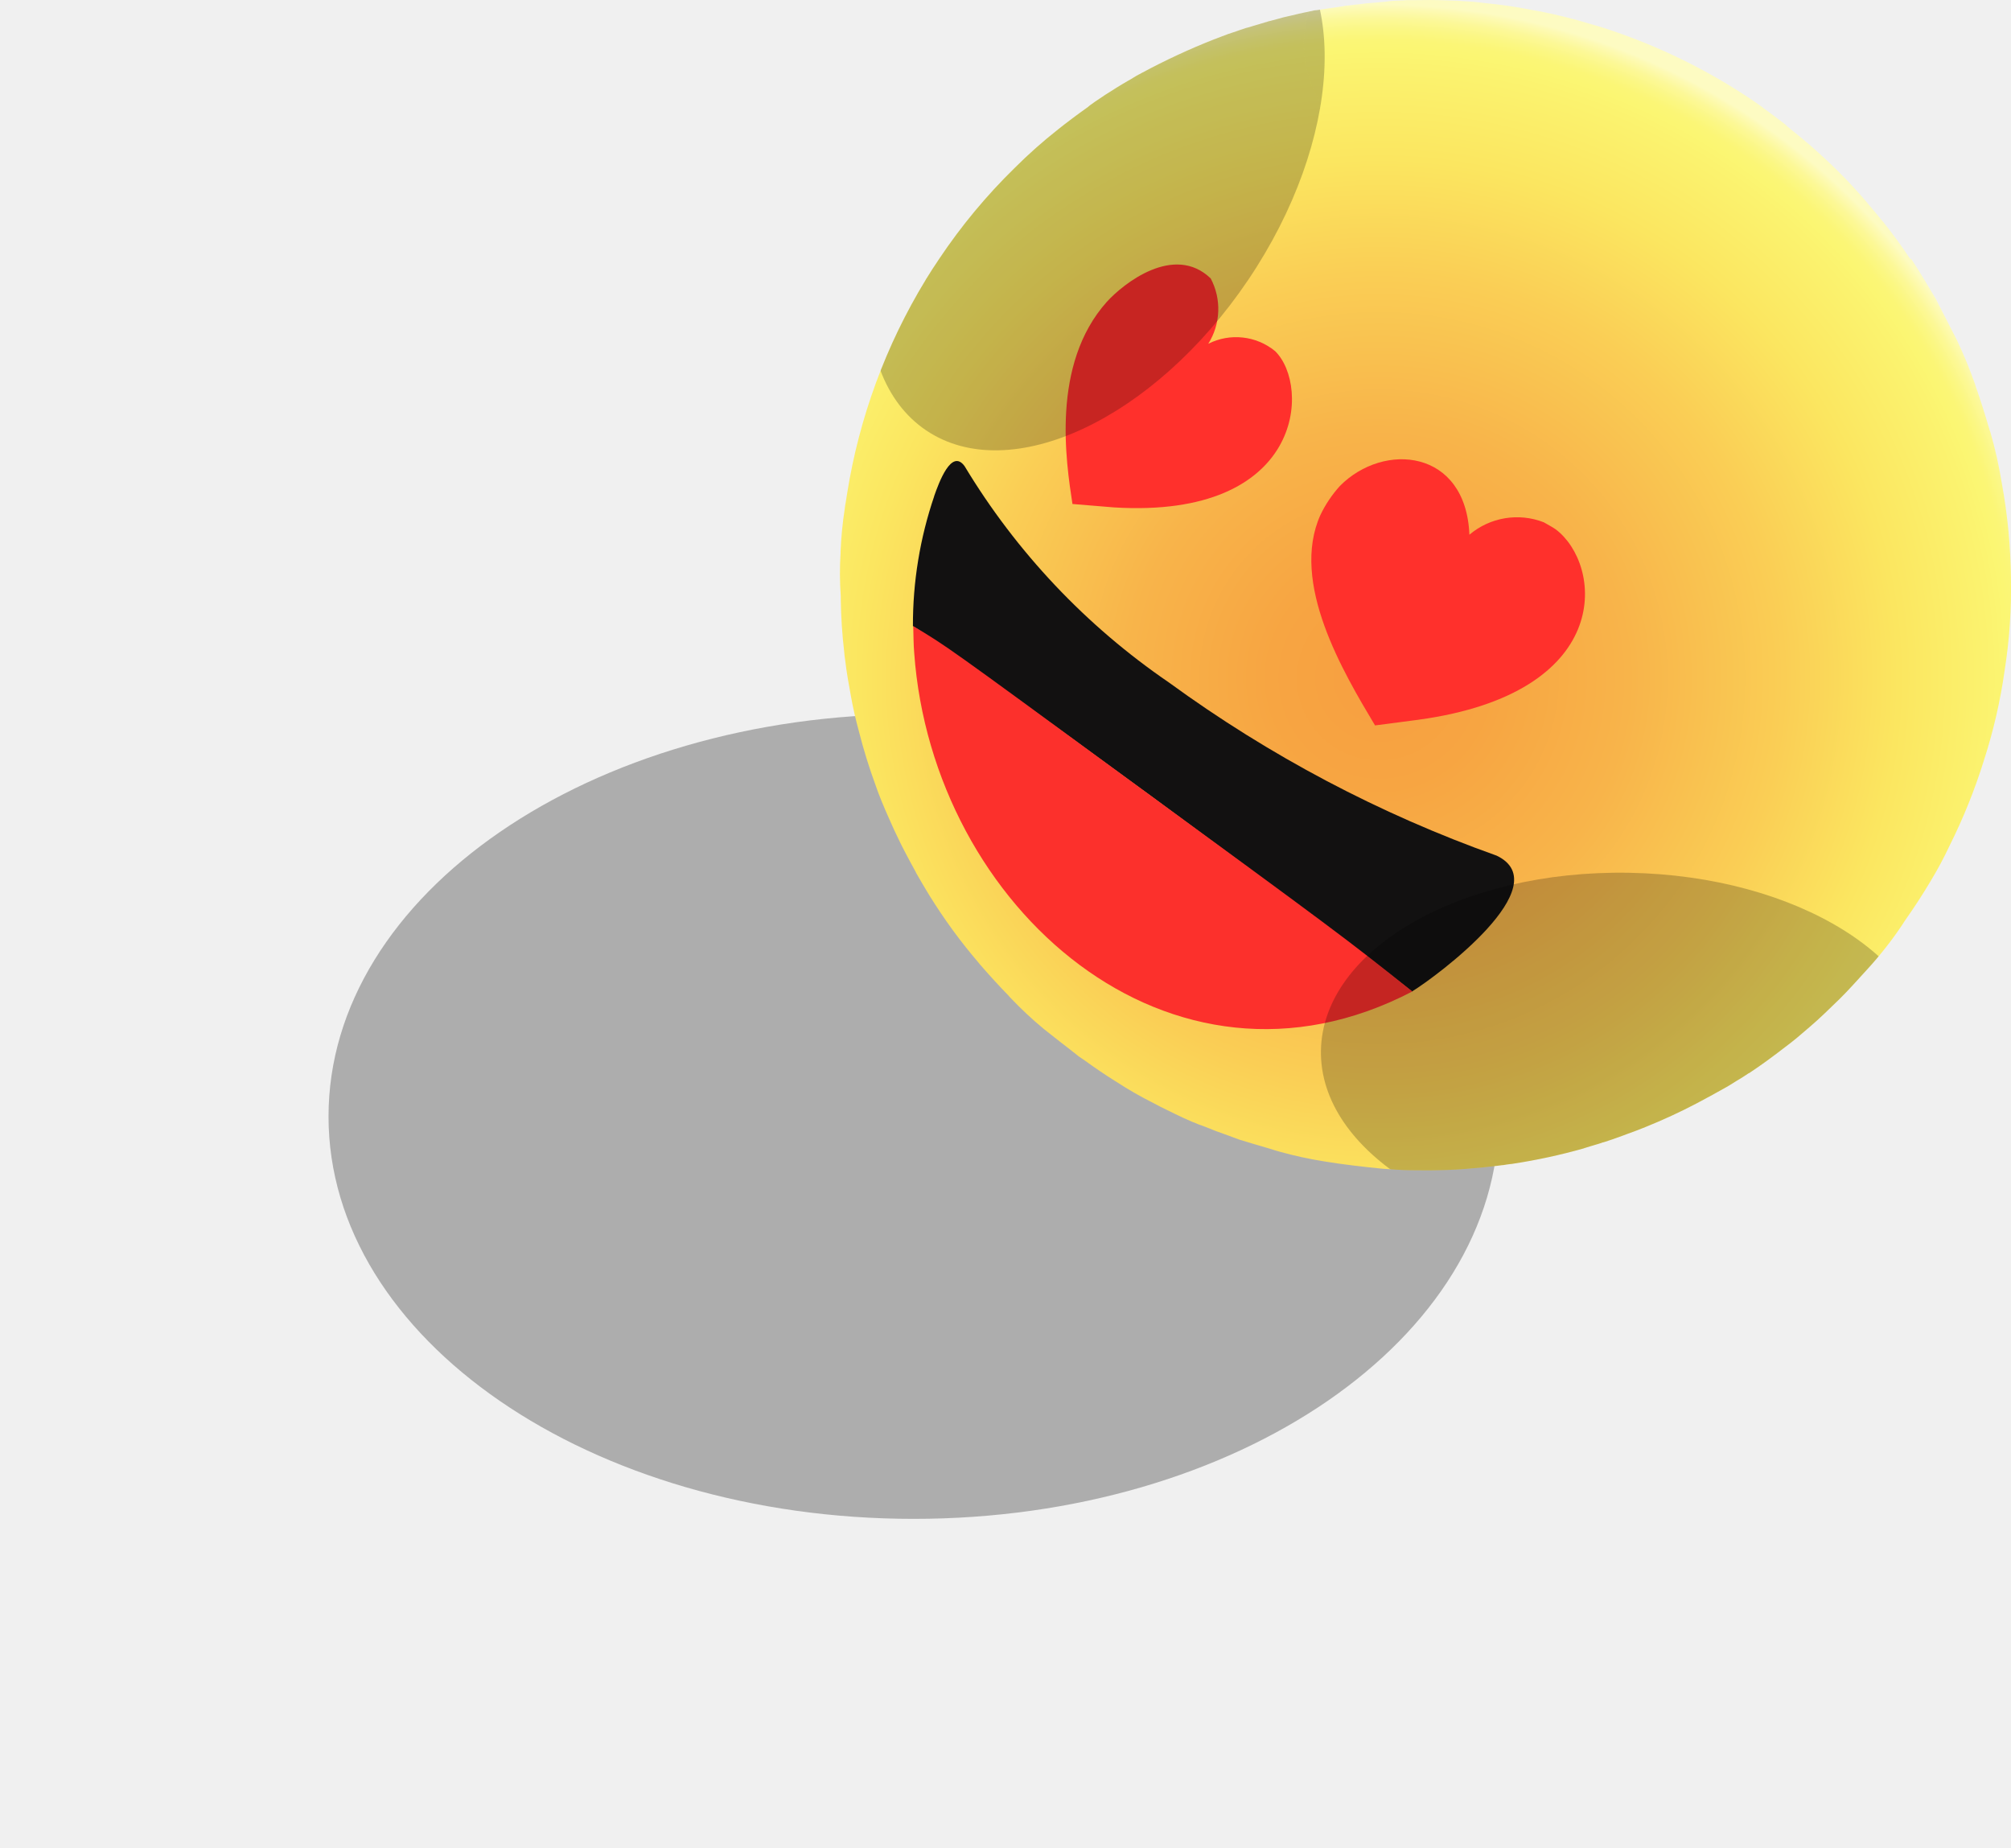
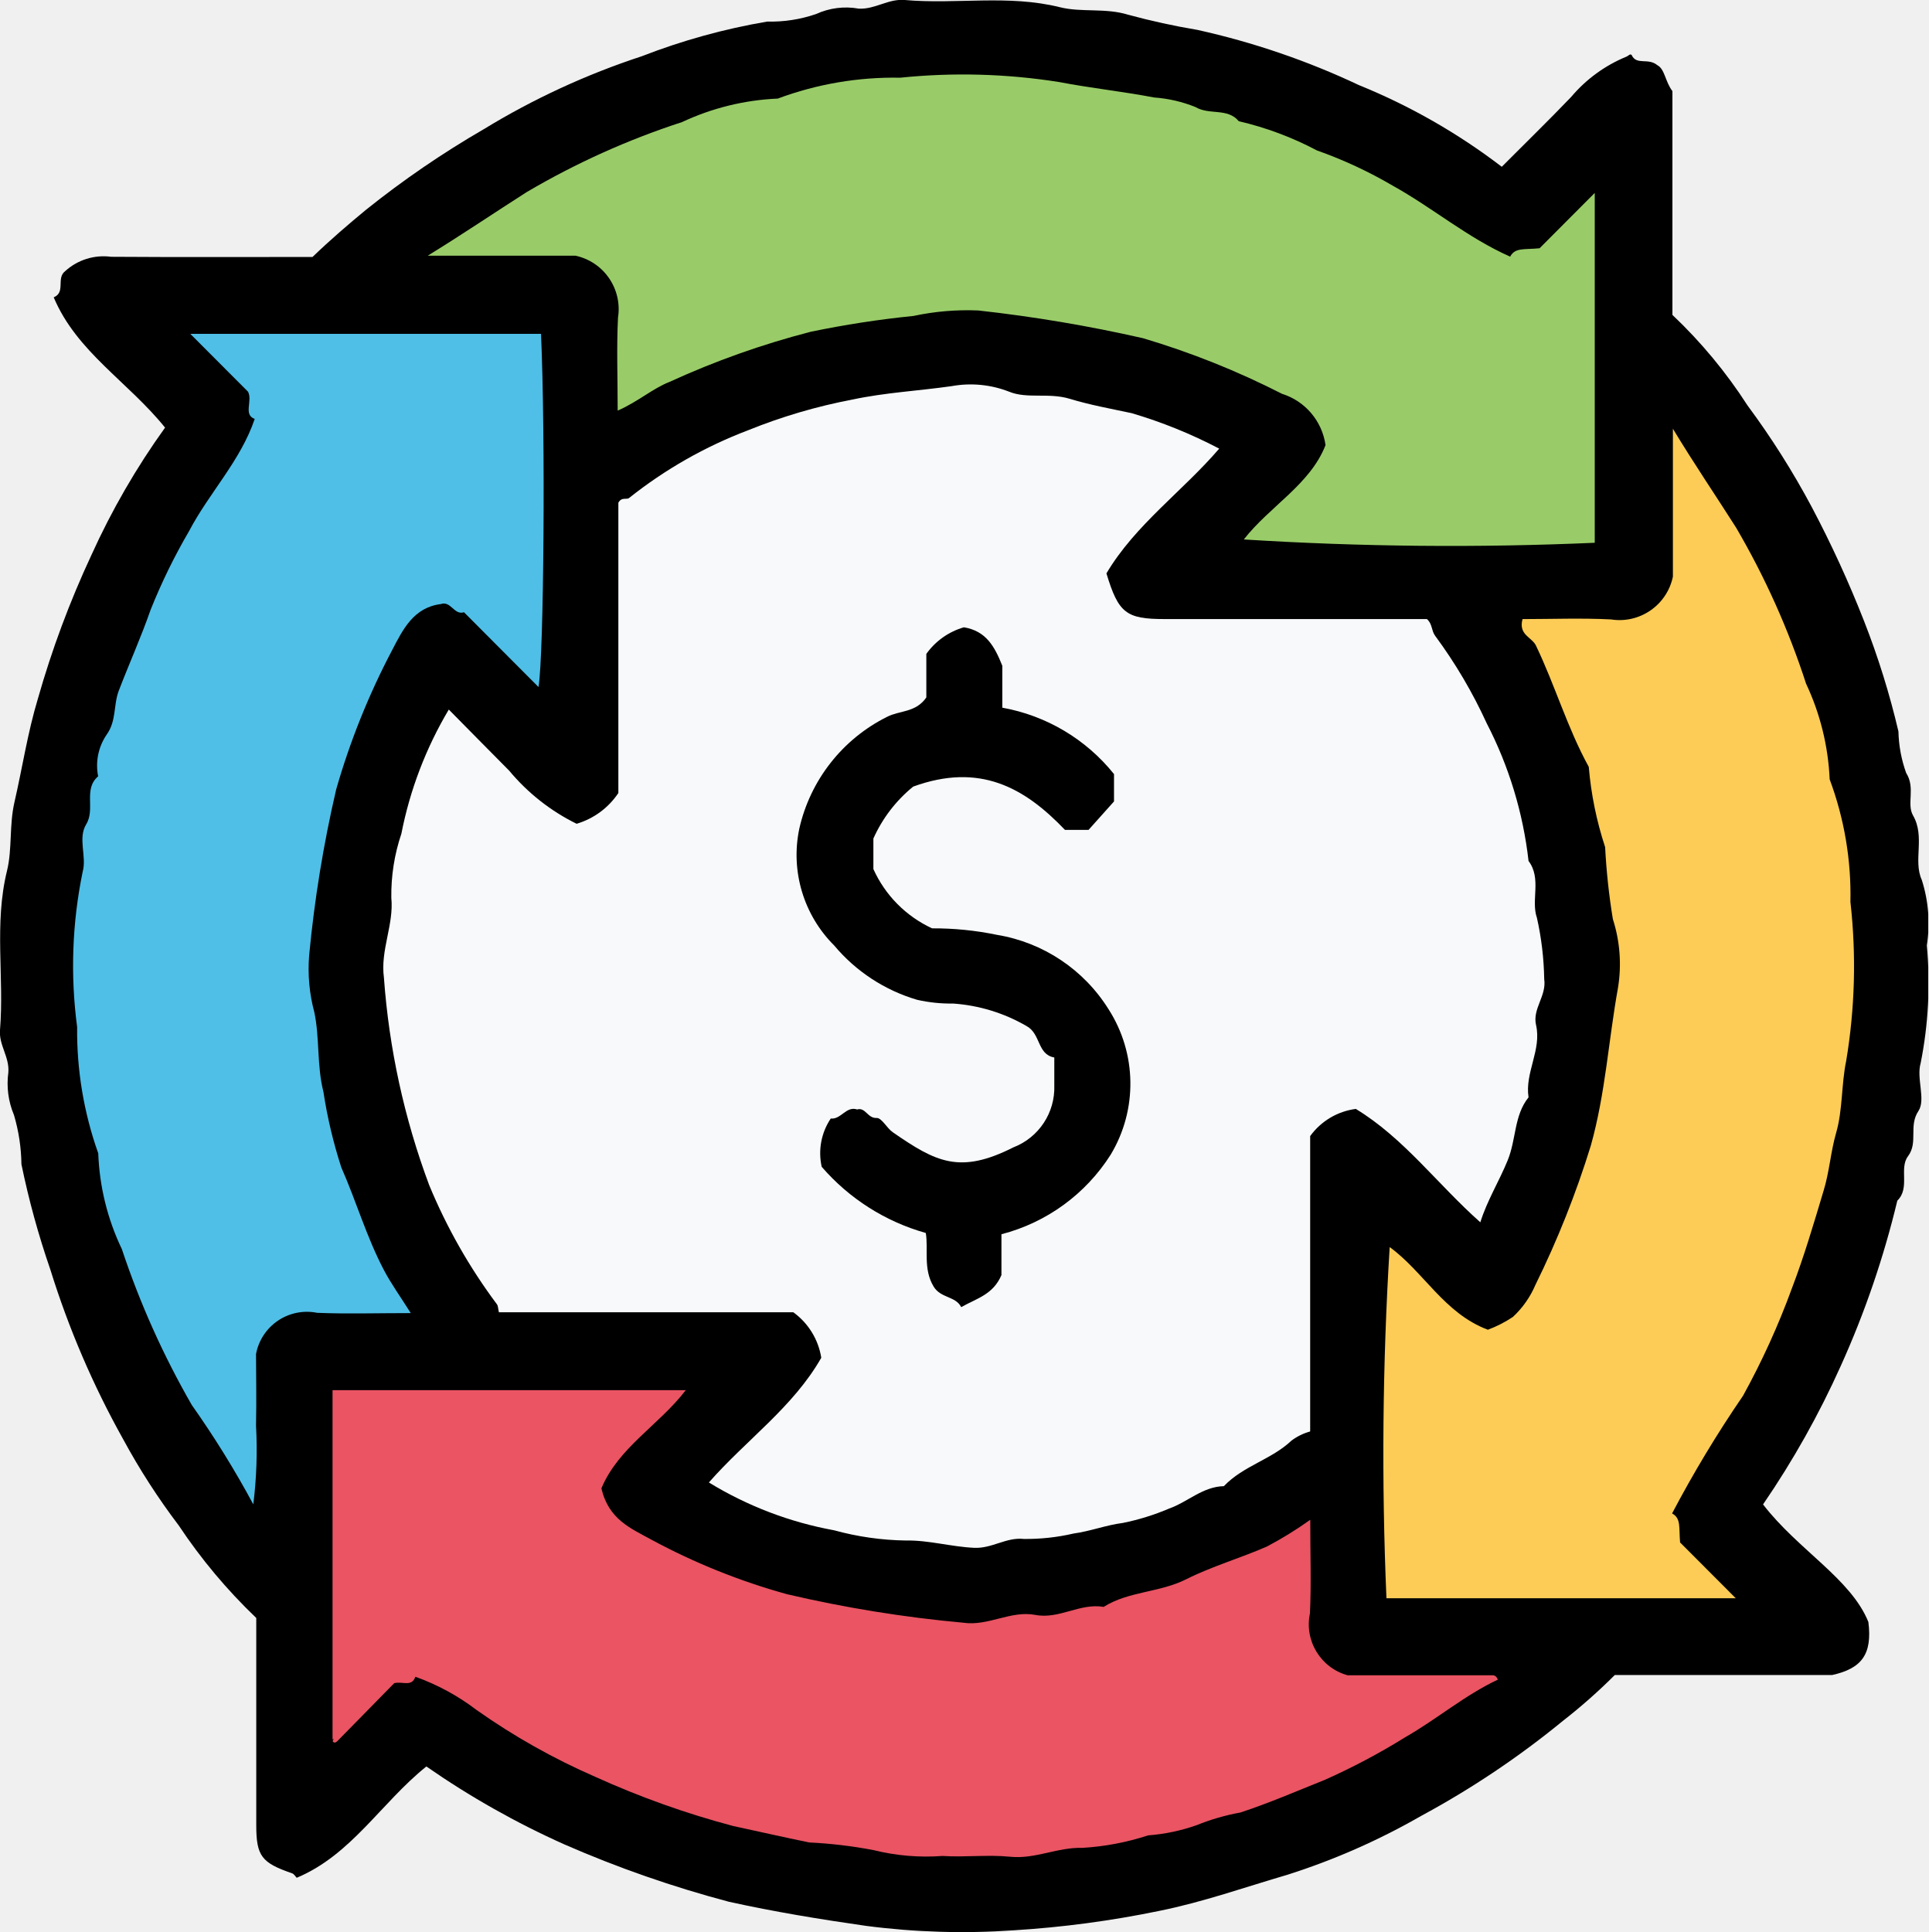
- <svg xmlns="http://www.w3.org/2000/svg" xmlns:xlink="http://www.w3.org/1999/xlink" width="82.478" height="75.758" viewBox="0 0 82.478 75.758">
+ <svg xmlns="http://www.w3.org/2000/svg" width="63.876" height="64.003" viewBox="0 0 63.876 64.003">
  <defs>
-     <radialGradient id="radial-gradient" cx="0.471" cy="0.58" r="0.575" gradientTransform="matrix(-0.999, -0.004, -0.004, 1, 0.933, 0.001)" gradientUnits="objectBoundingBox">
-       <stop offset="0" stop-color="#f79f40" />
-       <stop offset="0.163" stop-color="#f7a542" />
-       <stop offset="0.371" stop-color="#f8b44a" />
-       <stop offset="0.601" stop-color="#face55" />
-       <stop offset="0.771" stop-color="#fbe660" />
-       <stop offset="0.91" stop-color="#fbf36f" />
-       <stop offset="0.932" stop-color="#fbf672" />
-       <stop offset="0.947" stop-color="#fbf676" />
-       <stop offset="0.962" stop-color="#fbf783" />
-       <stop offset="0.978" stop-color="#fcf897" />
-       <stop offset="0.994" stop-color="#fdfab4" />
-       <stop offset="1" stop-color="#fdfbc2" />
-     </radialGradient>
    <clipPath id="clip-path">
-       <path id="Trazado_116496" data-name="Trazado 116496" d="M52.65,29.84v-.06c0-.11-.03-.77-.15-1.75-.01-.09-.02-.17-.03-.26-.02-.12-.04-.25-.06-.38a23.894,23.894,0,0,0-3.15-8.77c0-.01-.01-.01-.01-.02-.17-.29-.35-.57-.54-.85h0a23.353,23.353,0,0,0-3.06-3.74,20.449,20.449,0,0,0-1.77-1.6c-.39-.32-.78-.62-1.19-.91a.265.265,0,0,1-.06-.05l-.05-.04-.21-.15c-.26-.18-.55-.37-.86-.57h0c-.01-.01-.02-.01-.03-.02-.15-.09-.3-.19-.47-.28-.07-.04-.15-.09-.22-.13s-.12-.07-.19-.11a1.092,1.092,0,0,0-.15-.08,25.413,25.413,0,0,0-2.93-1.4c-.26-.11-.47-.18-.58-.23l-.18-.07-.18-.07c-.01,0-.02-.01-.03-.01l-.04-.01-.3-.1-.04-.01c-.01,0-.03-.01-.04-.01l-.2-.07a2.759,2.759,0,0,0-.27-.08l-.23-.07c-.04-.01-.09-.03-.13-.04-.01,0-.03-.01-.04-.01s-.03-.01-.05-.01a.636.636,0,0,1-.07-.02l-.26-.07-.22-.06c-.07-.02-.14-.03-.21-.05h-.01l-.13-.03-.25-.06-.18-.04a2.049,2.049,0,0,0-.24-.05c-.01,0-.03-.01-.04-.01-.06-.01-.12-.03-.18-.04l-.11-.02-.13-.03h-.02l-.04-.01c-.02,0-.05-.01-.07-.01a1.766,1.766,0,0,1-.2-.04.6.6,0,0,0-.12-.02h0a2.068,2.068,0,0,1-.22-.04l-.19-.03c-.03-.01-.07-.01-.11-.02a.985.985,0,0,0-.17-.02,1,1,0,0,0-.16-.02l-.27-.03-.25-.03c-.03,0-.05-.01-.08-.01h-.02a1.641,1.641,0,0,0-.23-.02l-.34-.03c-.08-.01-.16-.01-.23-.02-.09-.01-.17-.01-.26-.02s-.18-.01-.27-.02A.97.97,0,0,1,29.76,7h-.37c-.48-.01-.96-.01-1.45,0-.11,0-.21,0-.31.01s-.22.01-.32.02c-.07,0-.13.01-.19.01-.16.01-.31.02-.46.04-.05,0-.11.01-.16.01-.22.02-.43.04-.64.07-.1.01-.2.02-.3.04h-.01c-.02,0-.04.01-.06.01q-.24.03-.45.06c-.11.02-.23.04-.34.05-.26.04-.47.08-.61.11-.7.14-1.38.3-2.06.5-.41.11-.77.22-1.21.38a24.021,24.021,0,0,0-5.31,2.61h0c-.17.11-.33.22-.49.33a.265.265,0,0,0-.06.05c-.28.2-.56.4-.84.61a.423.423,0,0,1-.07.05l-.02.02-.02.02c-.01.01-.02.02-.03.02s-.02.01-.03.02c-.08.06-.15.12-.23.18-.15.12-.3.24-.44.36-.08.07-.16.13-.24.2-.16.14-.32.27-.46.4l-.02.02-.02.02c-.03.03-.07.06-.1.09-.75.69-1.21,1.19-1.24,1.22-.23.25-.46.51-.69.77-.16.19-.33.38-.5.59-.01.01-.02.03-.04.04l-.03.03c-.34.42-.69.89-1.08,1.46l-.01.01-.01.01c-.01.01-.01.02-.02.02-.18.26-.36.55-.54.86-.16.26-.32.52-.46.75l-.46.88c-.15.29-.29.56-.42.82a16.758,16.758,0,0,0-.76,1.82h0v.01c-.22.6-.42,1.23-.6,1.84l-.01.02a.037.037,0,0,1-.01.03,17.968,17.968,0,0,0-.5,2.13,23.506,23.506,0,0,0-.17,7.66,22.794,22.794,0,0,0,.82,3.68,23.944,23.944,0,0,0,1.38,3.51,15.311,15.311,0,0,0,.75,1.42c.32.56.68,1.11,1.06,1.66.04.07.09.13.13.2a16,16,0,0,0,1.39,1.8c.34.37.78.88,1.14,1.24s.83.82,1.22,1.15h0c.42.37.6.53.99.83q.72.585,1.47,1.08h.01c.16.11.32.22.49.32.19.12.38.24.55.34.09.05.22.13.36.21a.573.573,0,0,1,.07.04c.15.09.33.18.52.29.04.02.09.05.13.07a22.789,22.789,0,0,0,2.12,1c.18.07.42.17.7.28l.24.09.42.15.3.1.11.03c.01,0,.01,0,.02.01l.16.05a2.759,2.759,0,0,0,.27.08l.26.08c.01,0,.02,0,.02.01a22.1,22.1,0,0,0,2.96.66l.09.01c.08.01.17.03.27.04h.03l.23.03.53.06c.24.03.56.05.79.07s.49.03.74.04h.02c.13.01.25.01.37.01.33.01.77,0,1.1.01s.79-.03,1.13-.05c.72-.06,1.68-.17,2.39-.28a18.747,18.747,0,0,0,1.84-.38c.14-.04.28-.08.43-.12.43-.12.87-.25,1.24-.36l.43-.16c.35-.12.69-.25,1.03-.38l.17-.06c.4-.15.89-.38,1.32-.59.19-.09.37-.18.55-.28a15.71,15.71,0,0,0,1.56-.88c.02-.01.03-.02.05-.03.41-.26.82-.52,1.22-.81.09-.06.18-.12.26-.17l.44-.34c.12-.09.23-.18.35-.27l.66-.52a14.289,14.289,0,0,0,1.37-1.26l.03-.03.07-.07c.35-.35.74-.77,1.2-1.29a.138.138,0,0,0,.03-.04h0a20.958,20.958,0,0,0,2.02-2.71c.01-.01.01-.02.02-.03.19-.3.38-.61.57-.95v-.01h0c.08-.14.16-.29.24-.44.11-.2.22-.41.31-.59l.09-.18c.16-.32.31-.65.47-.99.21-.47.41-.94.56-1.36h0c.26-.7.5-1.44.71-2.23.13-.48.25-.96.33-1.41.1-.48.18-.98.25-1.5.02-.12.03-.23.05-.34.08-.69.14-1.41.16-2.14v-.13C52.68,31.04,52.68,30.45,52.65,29.84Z" transform="translate(-4.654 -6.992)" />
-     </clipPath>
-     <linearGradient id="linear-gradient" x1="-0.166" y1="-323.933" x2="-1.166" y2="-323.933" gradientUnits="objectBoundingBox">
-       <stop offset="0" stop-color="#19b79c" />
-       <stop offset="0.405" stop-color="#1dbb9e" />
-       <stop offset="0.825" stop-color="#2ac8a3" />
-       <stop offset="0.997" stop-color="#31cfa6" />
-     </linearGradient>
-     <linearGradient id="linear-gradient-2" x1="-2.106" y1="-363.238" x2="-3.08" y2="-363.238" xlink:href="#linear-gradient" />
-     <clipPath id="clip-path-2">
-       <path id="Trazado_116504" data-name="Trazado 116504" d="M4.652,29.65v-.06a15.757,15.757,0,0,1,.17-1.74,2.335,2.335,0,0,1,.04-.26c.02-.12.04-.25.06-.38a24.088,24.088,0,0,1,3.22-8.75c0-.01.01-.01.01-.02.18-.29.36-.57.55-.85h0a23.39,23.39,0,0,1,3.09-3.72,20.134,20.134,0,0,1,1.78-1.58q.585-.465,1.2-.9a.265.265,0,0,0,.06-.05l.05-.04.21-.15c.26-.18.55-.37.86-.56h0c.01-.01.02-.01.03-.02.15-.09.31-.19.47-.28a2.53,2.53,0,0,0,.22-.13c.06-.04.12-.07.19-.11.05-.03.1-.05.15-.08a27.308,27.308,0,0,1,2.95-1.37c.26-.1.47-.18.58-.22l.18-.06.18-.06c.01,0,.02-.01.03-.01l.05-.02.3-.1.04-.01c.01,0,.03-.01.04-.01l.2-.06c.08-.02.19-.06.27-.08l.23-.07a.647.647,0,0,0,.13-.04c.01,0,.03-.01.04-.01s.03-.01.05-.01a.637.637,0,0,0,.07-.02l.26-.07.22-.06c.07-.02.14-.03.21-.05h.01l.13-.03c.08-.02.18-.04.25-.06l.18-.04c.08-.02.16-.03.24-.05.01,0,.03-.01.04-.01a1.163,1.163,0,0,0,.18-.04l.11-.01.13-.02h.02l.04-.01c.02,0,.05-.01.07-.01l.2-.03c.04-.01.09-.01.13-.02h0l.22-.03.19-.03a.516.516,0,0,0,.11-.02.985.985,0,0,1,.17-.02c.06-.01.11-.01.16-.02l.27-.03.25-.03c.03,0,.05-.01.08-.01h.02c.07-.01.15-.01.23-.02l.34-.03c.08-.01.16-.01.23-.02a1.569,1.569,0,0,1,.24-.03,2.437,2.437,0,0,1,.27-.01.86.86,0,0,1,.16-.01l.15-.01h.24c.49-.01.97-.01,1.45.01.11,0,.21.01.31.01s.22.01.32.02c.07,0,.13.01.19.01.16.01.31.02.46.04.05.01.11.01.16.02.22.02.43.05.64.07.1.01.2.03.3.04h.01c.02,0,.04.01.06.01.16.02.31.05.45.07l.34.06c.26.05.47.09.6.11.69.14,1.38.31,2.06.52.41.11.76.23,1.21.39a24.178,24.178,0,0,1,5.28,2.65h0c.16.11.33.22.49.34a.265.265,0,0,1,.06.05c.28.2.56.41.83.62a.424.424,0,0,0,.07.05l.02.02.02.02.03.03c.01.01.02.01.02.02.08.06.15.12.22.18.15.12.3.24.44.36.08.07.16.14.24.2.16.14.31.28.46.41l.02.02.02.02c.03.03.07.06.1.09.75.69,1.2,1.2,1.23,1.23.23.25.46.51.68.78.16.19.32.38.49.59.01.01.02.03.04.04l.02.03c.33.42.69.89,1.07,1.47l.04.01.01.01c.01.01.01.02.02.02.17.26.36.56.54.86.16.26.31.53.45.75l.45.88c.15.29.29.56.42.82a18.431,18.431,0,0,1,.75,1.83h0v.01c.21.6.41,1.23.59,1.85l.01.02a.037.037,0,0,0,.01.03,17.59,17.59,0,0,1,.48,2.14,22.71,22.71,0,0,1,.37,3.87,21.465,21.465,0,0,1-.26,3.8,21.96,21.96,0,0,1-.85,3.68,23.286,23.286,0,0,1-1.41,3.5,15.244,15.244,0,0,1-.76,1.42c-.33.56-.69,1.11-1.07,1.65-.04.07-.09.13-.13.2a15.2,15.2,0,0,1-1.41,1.79c-.34.37-.79.88-1.15,1.23s-.84.82-1.22,1.14h0c-.43.37-.6.52-1,.82-.49.38-.98.74-1.48,1.07H41.9c-.16.11-.32.21-.49.31-.19.12-.38.24-.55.33-.09.05-.22.12-.36.2a.574.574,0,0,0-.07.04c-.15.08-.33.18-.52.28-.04.02-.09.05-.13.07a23.108,23.108,0,0,1-2.12.98c-.18.07-.42.17-.71.27l-.24.09-.42.15-.3.1-.11.03c-.01,0-.01,0-.02.01l-.16.05c-.08.02-.19.06-.27.08l-.26.08c-.01,0-.02,0-.02.01a23.962,23.962,0,0,1-2.96.64l-.09.01c-.08.01-.17.02-.27.04H31.8l-.23.03-.53.06c-.24.02-.56.05-.79.07s-.49.03-.74.04h-.02c-.13,0-.25.01-.37.01-.33.01-.77,0-1.1,0s-.79-.04-1.13-.06c-.72-.07-1.68-.18-2.39-.3a16.281,16.281,0,0,1-1.84-.4c-.14-.04-.28-.08-.43-.13-.43-.12-.87-.26-1.24-.37l-.43-.16c-.35-.12-.69-.25-1.03-.39l-.17-.06c-.4-.15-.88-.38-1.32-.6-.19-.09-.37-.18-.55-.28a15.612,15.612,0,0,1-1.55-.89.219.219,0,0,0-.05-.03c-.41-.26-.81-.53-1.21-.82-.09-.06-.17-.12-.25-.17L14,49.97c-.12-.09-.23-.18-.35-.27l-.66-.52a15.233,15.233,0,0,1-1.36-1.27l-.03-.03-.06-.07c-.34-.35-.74-.78-1.19-1.3a.138.138,0,0,1-.03-.04h0a21.889,21.889,0,0,1-2-2.73c-.01-.01-.01-.02-.02-.03-.18-.3-.37-.61-.56-.95v-.01h0c-.08-.14-.16-.29-.24-.44-.11-.21-.22-.41-.31-.59l-.09-.18c-.16-.32-.31-.65-.46-.99-.21-.47-.41-.95-.55-1.36h0a22.441,22.441,0,0,1-.69-2.23c-.13-.48-.24-.96-.32-1.41-.09-.49-.18-.98-.24-1.5-.02-.12-.03-.23-.04-.34a21.166,21.166,0,0,1-.14-2.14v-.13A13.347,13.347,0,0,1,4.652,29.65Z" transform="translate(-4.627 -6.983)" fill="url(#radial-gradient)" />
+       <rect id="Rectángulo_38945" data-name="Rectángulo 38945" width="63.876" height="64.003" fill="none" />
    </clipPath>
  </defs>
-   <g id="Grupo_157926" data-name="Grupo 157926" transform="translate(13.474)">
-     <ellipse id="Elipse_4737" data-name="Elipse 4737" cx="24" cy="16.5" rx="24" ry="16.5" transform="translate(0 29.284)" fill="#0b0b0b" opacity="0.292" style="mix-blend-mode: multiply;isolation: isolate" />
-     <path id="Trazado_116493" data-name="Trazado 116493" d="M4.652,29.65v-.06a15.757,15.757,0,0,1,.17-1.74,2.335,2.335,0,0,1,.04-.26c.02-.12.04-.25.06-.38a24.088,24.088,0,0,1,3.22-8.75c0-.01.01-.01.01-.02.18-.29.36-.57.55-.85h0a23.39,23.39,0,0,1,3.09-3.72,20.134,20.134,0,0,1,1.78-1.58q.585-.465,1.2-.9a.265.265,0,0,0,.06-.05l.05-.04.21-.15c.26-.18.55-.37.86-.56h0c.01-.01.02-.01.03-.02.15-.09.31-.19.47-.28a2.53,2.53,0,0,0,.22-.13c.06-.04.12-.07.19-.11.05-.03.1-.05.15-.08a27.308,27.308,0,0,1,2.95-1.37c.26-.1.47-.18.58-.22l.18-.06.18-.06c.01,0,.02-.01.03-.01l.05-.02.3-.1.04-.01c.01,0,.03-.01.04-.01l.2-.06c.08-.02.19-.06.27-.08l.23-.07a.647.647,0,0,0,.13-.04c.01,0,.03-.01.04-.01s.03-.01.05-.01a.637.637,0,0,0,.07-.02l.26-.07.22-.06c.07-.02.14-.03.21-.05h.01l.13-.03c.08-.02.18-.04.25-.06l.18-.04c.08-.02.16-.03.24-.05.01,0,.03-.01.04-.01a1.163,1.163,0,0,0,.18-.04l.11-.01.13-.02h.02l.04-.01c.02,0,.05-.01.07-.01l.2-.03c.04-.01.09-.01.13-.02h0l.22-.03.19-.03a.516.516,0,0,0,.11-.02.985.985,0,0,1,.17-.02c.06-.01.11-.01.16-.02l.27-.03.25-.03c.03,0,.05-.01.08-.01h.02c.07-.01.15-.01.23-.02l.34-.03c.08-.01.16-.01.23-.02a1.569,1.569,0,0,1,.24-.03,2.437,2.437,0,0,1,.27-.01.86.86,0,0,1,.16-.01l.15-.01h.24c.49-.01.97-.01,1.45.01.11,0,.21.01.31.01s.22.01.32.02c.07,0,.13.01.19.01.16.01.31.02.46.04.05.01.11.01.16.02.22.02.43.05.64.07.1.01.2.03.3.04h.01c.02,0,.04.01.06.01.16.02.31.05.45.07l.34.06c.26.05.47.09.6.11.69.14,1.38.31,2.06.52.41.11.76.23,1.21.39a24.178,24.178,0,0,1,5.28,2.65h0c.16.11.33.22.49.34a.265.265,0,0,1,.06.05c.28.2.56.41.83.62a.424.424,0,0,0,.07.05l.02.02.02.02.03.03c.01.01.02.01.02.02.08.06.15.12.22.18.15.12.3.24.44.36.08.07.16.14.24.2.16.14.31.28.46.41l.02.02.02.02c.03.03.07.06.1.09.75.69,1.2,1.2,1.23,1.23.23.25.46.51.68.78.16.19.32.38.49.59.01.01.02.03.04.04l.02.03c.33.42.69.89,1.07,1.47l.04.01.01.01c.01.01.01.02.02.02.17.26.36.56.54.86.16.26.31.53.45.75l.45.88c.15.29.29.56.42.82a18.431,18.431,0,0,1,.75,1.83h0v.01c.21.6.41,1.23.59,1.85l.01.02a.037.037,0,0,0,.01.03,17.59,17.59,0,0,1,.48,2.14,22.71,22.71,0,0,1,.37,3.87,21.465,21.465,0,0,1-.26,3.8,21.96,21.96,0,0,1-.85,3.68,23.286,23.286,0,0,1-1.41,3.5,15.244,15.244,0,0,1-.76,1.42c-.33.56-.69,1.11-1.07,1.65-.04.07-.09.13-.13.2a15.2,15.2,0,0,1-1.41,1.79c-.34.37-.79.88-1.15,1.23s-.84.82-1.22,1.14h0c-.43.37-.6.52-1,.82-.49.38-.98.74-1.48,1.07H41.9c-.16.11-.32.21-.49.31-.19.12-.38.24-.55.33-.09.05-.22.12-.36.2a.574.574,0,0,0-.07.04c-.15.08-.33.18-.52.28-.04.02-.09.05-.13.07a23.108,23.108,0,0,1-2.12.98c-.18.07-.42.17-.71.27l-.24.09-.42.15-.3.1-.11.03c-.01,0-.01,0-.02.01l-.16.05c-.08.02-.19.06-.27.08l-.26.08c-.01,0-.02,0-.02.01a23.962,23.962,0,0,1-2.96.64l-.09.01c-.08.01-.17.02-.27.04H31.8l-.23.03-.53.06c-.24.02-.56.05-.79.07s-.49.03-.74.04h-.02c-.13,0-.25.01-.37.01-.33.01-.77,0-1.1,0s-.79-.04-1.13-.06c-.72-.07-1.68-.18-2.39-.3a16.281,16.281,0,0,1-1.84-.4c-.14-.04-.28-.08-.43-.13-.43-.12-.87-.26-1.24-.37l-.43-.16c-.35-.12-.69-.25-1.03-.39l-.17-.06c-.4-.15-.88-.38-1.32-.6-.19-.09-.37-.18-.55-.28a15.612,15.612,0,0,1-1.55-.89.219.219,0,0,0-.05-.03c-.41-.26-.81-.53-1.21-.82-.09-.06-.17-.12-.25-.17L14,49.97c-.12-.09-.23-.18-.35-.27l-.66-.52a15.233,15.233,0,0,1-1.36-1.27l-.03-.03-.06-.07c-.34-.35-.74-.78-1.19-1.3a.138.138,0,0,1-.03-.04h0a21.889,21.889,0,0,1-2-2.73c-.01-.01-.01-.02-.02-.03-.18-.3-.37-.61-.56-.95v-.01h0c-.08-.14-.16-.29-.24-.44-.11-.21-.22-.41-.31-.59l-.09-.18c-.16-.32-.31-.65-.46-.99-.21-.47-.41-.95-.55-1.36h0a22.441,22.441,0,0,1-.69-2.23c-.13-.48-.24-.96-.32-1.41-.09-.49-.18-.98-.24-1.5-.02-.12-.03-.23-.04-.34a21.166,21.166,0,0,1-.14-2.14v-.13A13.347,13.347,0,0,1,4.652,29.65Z" transform="translate(16.349 -6.983)" fill="url(#radial-gradient)" />
-     <g id="Grupo_86225" data-name="Grupo 86225" transform="translate(20.955 0.009)" clip-path="url(#clip-path)">
-       <path id="Trazado_116494" data-name="Trazado 116494" d="M50.67,21.64a4.37,4.37,0,0,1,.18-.46C50.8,21.33,50.74,21.48,50.67,21.64Z" transform="translate(-48.844 -6.992)" fill="url(#linear-gradient)" />
-       <path id="Trazado_116495" data-name="Trazado 116495" d="M4.7,34.92c.03-.14.05-.28.08-.41C4.75,34.65,4.73,34.79,4.7,34.92Z" transform="translate(43.196 -6.992)" fill="url(#linear-gradient-2)" />
-     </g>
-     <path id="Trazado_116497" data-name="Trazado 116497" d="M25.873,27.33A16.375,16.375,0,0,0,25,32.66c2.26,1.39,16.97,12.2,20.47,14.98,1.03-.63,6.02-4.35,3.47-5.57a52.925,52.925,0,0,1-13.44-7.1,28.664,28.664,0,0,1-8.38-8.87c-.54-.75-1.06.69-1.25,1.23" transform="translate(-1.032 -6.983)" fill="#121111" />
-     <path id="Trazado_116499" data-name="Trazado 116499" d="M29.22,33.76c.75,10.43,10.52,19.05,20.43,13.88-2.65-2.12-3.33-2.62-11.66-8.71-7.45-5.46-7.45-5.46-8.81-6.27.01.33.01.77.04,1.1" transform="translate(-5.199 -6.983)" fill="#fc302c" />
-     <g id="Grupo_86231" data-name="Grupo 86231" transform="translate(40.307 18.833)">
-       <path id="Trazado_116501" data-name="Trazado 116501" d="M22.473,28.1c-1.25,2.78.93,6.44,2.24,8.63.65-.09,1.52-.19,2.17-.29,7.67-1.22,7.14-6.32,5.24-7.75-.14-.1-.34-.2-.49-.29a3.024,3.024,0,0,0-3.05.51c-.14-3.51-3.51-3.82-5.31-2a4.969,4.969,0,0,0-.8,1.19" transform="translate(-22.099 -25.816)" fill="#ff302c" />
-     </g>
-     <g id="Grupo_86232" data-name="Grupo 86232" transform="translate(30.232 10.846)">
-       <path id="Trazado_116503" data-name="Trazado 116503" d="M35.806,19.36c-2.3,2.57-1.67,6.58-1.41,8.29.51.04,1.19.1,1.7.14,7.78.48,8.08-4.98,6.61-6.41a2.529,2.529,0,0,0-2.74-.3,2.679,2.679,0,0,0,.1-2.68c-1.5-1.44-3.58.21-4.26.96" transform="translate(-34.117 -17.829)" fill="#ff302c" />
-     </g>
-     <g id="Enmascarar_grupo_59" data-name="Enmascarar grupo 59" transform="translate(20.976 0)" clip-path="url(#clip-path-2)">
-       <g id="Grupo_86233" data-name="Grupo 86233" transform="translate(-2.683 -7.272)" opacity="0.561" style="mix-blend-mode: multiply;isolation: isolate">
-         <g id="Grupo_86230" data-name="Grupo 86230" transform="translate(0)">
-           <ellipse id="Elipse_4734" data-name="Elipse 4734" cx="12.5" cy="7.5" rx="12.5" ry="7.5" transform="translate(21.707 1.557)" fill="#fff" opacity="0.743" />
-           <ellipse id="Elipse_4735" data-name="Elipse 4735" cx="12.5" cy="7.5" rx="12.5" ry="7.5" transform="translate(26.415 8.388) rotate(124)" opacity="0.387" />
-           <ellipse id="Elipse_4736" data-name="Elipse 4736" cx="12.5" cy="7.5" rx="12.5" ry="7.5" transform="matrix(-1, -0.017, 0.017, -1, 47.282, 58.274)" opacity="0.387" />
-         </g>
-       </g>
+   <g id="Grupo_849621" data-name="Grupo 849621" transform="translate(0 0)">
+     <g id="Grupo_849620" data-name="Grupo 849620" transform="translate(0 0)" clip-path="url(#clip-path)">
+       <path id="Trazado_585964" data-name="Trazado 585964" d="M10.355,8.513c-2.267,0-4.47.009-6.673-.006a1.888,1.888,0,0,0-1.526.478c-.3.231.027.7-.377.865.762,1.808,2.46,2.793,3.689,4.316a24.6,24.6,0,0,0-2.44,4.222,31.836,31.836,0,0,0-1.773,4.759c-.341,1.128-.514,2.29-.777,3.431-.176.766-.069,1.547-.246,2.27C-.2,30.606.143,32.372,0,34.124c-.04.5.316.888.277,1.4a2.688,2.688,0,0,0,.186,1.414,6.039,6.039,0,0,1,.247,1.632,27.859,27.859,0,0,0,.957,3.486,29.412,29.412,0,0,0,2.412,5.621,22.329,22.329,0,0,0,1.842,2.858A18.046,18.046,0,0,0,8.489,53.6c0,2.287,0,4.576,0,6.864,0,1.026.178,1.247,1.183,1.593.071.024.12.114.157.15,1.814-.76,2.79-2.477,4.295-3.688A28.129,28.129,0,0,0,18.693,61.1,37.676,37.676,0,0,0,24.141,63c1.507.333,3.018.581,4.547.8a24.632,24.632,0,0,0,4.891.147,34.174,34.174,0,0,0,4.817-.642c1.465-.295,2.844-.787,4.258-1.2a22.694,22.694,0,0,0,4.427-1.95,29.521,29.521,0,0,0,4.693-3.147,18.713,18.713,0,0,0,1.718-1.518h7.2c.971-.215,1.337-.678,1.2-1.758-.579-1.434-2.327-2.383-3.489-3.894a29.334,29.334,0,0,0,2.577-4.593,30.6,30.6,0,0,0,1.871-5.47c.433-.422.05-1.067.354-1.471.346-.462.012-1,.346-1.5.249-.376-.075-1.087.073-1.584a13.562,13.562,0,0,0,.205-3.9,4.717,4.717,0,0,0-.168-2.172c-.292-.638.117-1.427-.288-2.131-.224-.391.089-.912-.229-1.411a4.353,4.353,0,0,1-.256-1.375,26.651,26.651,0,0,0-1.14-3.66,36.682,36.682,0,0,0-1.733-3.777,26.921,26.921,0,0,0-2.126-3.362,16.2,16.2,0,0,0-2.488-3V3.019c-.243-.321-.25-.73-.5-.86-.311-.257-.69.017-.852-.339-.059-.049-.1.031-.179.06a4.758,4.758,0,0,0-1.822,1.33c-.748.781-1.524,1.535-2.3,2.315a20.417,20.417,0,0,0-4.733-2.706A25.407,25.407,0,0,0,39.661.989a23.364,23.364,0,0,1-2.285-.5C36.617.254,35.832.419,35.11.239,33.4-.187,31.677.151,29.971,0c-.547-.047-.974.311-1.519.287a2.377,2.377,0,0,0-1.418.178,4.624,4.624,0,0,1-1.622.25,21.332,21.332,0,0,0-4.154,1.149A24.95,24.95,0,0,0,16.025,4.28a31.386,31.386,0,0,0-3.9,2.669c-.595.491-1.176.99-1.773,1.564" transform="translate(0 0)" />
+       <path id="Trazado_585965" data-name="Trazado 585965" d="M43.449,47.464v-9.78a2.219,2.219,0,0,1,1.512-.9c1.6.972,2.7,2.493,4.125,3.756.224-.722.623-1.356.908-2.058S50.2,37,50.683,36.4c-.127-.82.438-1.569.249-2.394-.126-.544.353-.96.27-1.524a10.016,10.016,0,0,0-.241-2.027c-.206-.585.162-1.3-.278-1.885A13.135,13.135,0,0,0,49.3,24.015a16.251,16.251,0,0,0-1.713-2.907c-.127-.174-.086-.394-.272-.552-2.883,0-5.788,0-8.694,0-1.271,0-1.524-.2-1.921-1.513.956-1.613,2.52-2.716,3.736-4.133a16.008,16.008,0,0,0-2.9-1.175c-.686-.146-1.395-.275-2.049-.475-.7-.213-1.417.011-2.015-.238a3.507,3.507,0,0,0-1.9-.182c-1.1.157-2.2.212-3.294.446a18.383,18.383,0,0,0-3.45,1.016,14.734,14.734,0,0,0-3.938,2.241c-.082.071-.249-.045-.358.16v9.616a2.529,2.529,0,0,1-1.383,1.019,6.827,6.827,0,0,1-2.234-1.76c-.672-.674-1.338-1.356-2-2.024a12.873,12.873,0,0,0-1.571,4.113,6.342,6.342,0,0,0-.333,2.124c.089.89-.369,1.735-.245,2.645a24.706,24.706,0,0,0,1.5,6.874,18.257,18.257,0,0,0,2.241,3.943c.044.056.039.149.068.268h9.753a2.311,2.311,0,0,1,.926,1.506c-.926,1.632-2.5,2.734-3.723,4.132a12.088,12.088,0,0,0,4.147,1.584,9.5,9.5,0,0,0,2.379.339c.742-.016,1.5.207,2.264.242.593.027,1.058-.358,1.645-.294a6.939,6.939,0,0,0,1.648-.18c.553-.075,1.075-.28,1.629-.35a7.89,7.89,0,0,0,1.537-.478c.611-.216,1.11-.725,1.811-.741.636-.671,1.581-.883,2.24-1.51a1.853,1.853,0,0,1,.612-.3" transform="translate(-0.048 -0.048)" fill="#f7f9fa" />
+       <path id="Trazado_585966" data-name="Trazado 585966" d="M14.222,8.479h4.892a1.811,1.811,0,0,1,1.411,2.052c-.049.985-.011,1.974-.011,3.081.684-.3,1.146-.727,1.719-.952A28.053,28.053,0,0,1,26.908,11a33,33,0,0,1,3.408-.525,8.532,8.532,0,0,1,2.141-.181,48.7,48.7,0,0,1,5.464.92,27.115,27.115,0,0,1,4.6,1.841,2.087,2.087,0,0,1,1.442,1.7c-.508,1.305-1.847,2.022-2.707,3.125a109.094,109.094,0,0,0,11.625.11V6.4L51.054,8.233c-.5.052-.81-.034-.975.278-1.4-.618-2.569-1.619-3.893-2.353a14.568,14.568,0,0,0-2.509-1.166,10.71,10.71,0,0,0-2.588-.968c-.372-.449-.968-.194-1.433-.468a4.481,4.481,0,0,0-1.367-.317c-1.05-.2-2.117-.313-3.155-.513a20.366,20.366,0,0,0-5.261-.143,11.036,11.036,0,0,0-4.056.692,8.307,8.307,0,0,0-3.169.778A25.956,25.956,0,0,0,17.5,6.373c-1.065.679-2.111,1.389-3.274,2.105" transform="translate(-0.053 -0.009)" fill="#99cc68" />
+       <path id="Trazado_585967" data-name="Trazado 585967" d="M19.965,49.474c.572-1.359,1.9-2.083,2.792-3.247h-11.7V57.8c.125-.079-.092.074.073.1.027,0,.064-.025.087-.048L13.1,55.933c.284-.068.582.134.7-.213a7.486,7.486,0,0,1,2.026,1.1,22.155,22.155,0,0,0,3.938,2.217,29.128,29.128,0,0,0,4.561,1.627c.842.181,1.683.374,2.526.546a15.169,15.169,0,0,1,2.131.254,7.243,7.243,0,0,0,2.282.193c.745.048,1.5-.049,2.241.026.828.085,1.568-.319,2.392-.294a8.649,8.649,0,0,0,2.177-.414,6.252,6.252,0,0,0,1.608-.338,7.3,7.3,0,0,1,1.447-.419c.953-.312,1.875-.713,2.8-1.083a22.028,22.028,0,0,0,2.664-1.412c1.049-.6,1.973-1.394,3.066-1.907a.316.316,0,0,0-.049-.087.173.173,0,0,0-.1-.057c-1.62,0-3.24,0-4.825,0a1.751,1.751,0,0,1-1.25-2.052c.045-.981.01-1.967.01-3.1a12.509,12.509,0,0,1-1.44.888c-.879.384-1.828.658-2.664,1.08-.894.45-1.908.394-2.741.918-.779-.136-1.475.417-2.26.266-.818-.157-1.556.379-2.39.258a42.594,42.594,0,0,1-5.837-.944,21.537,21.537,0,0,1-4.494-1.807c-.684-.377-1.416-.668-1.656-1.7" transform="translate(-0.041 -0.173)" fill="#ea5463" />
+       <path id="Trazado_585968" data-name="Trazado 585968" d="M55.589,14.249v4.907a1.807,1.807,0,0,1-2.051,1.417c-.982-.05-1.969-.011-2.93-.011-.145.525.314.6.444.877.633,1.318,1.043,2.734,1.75,4.019a11.6,11.6,0,0,0,.542,2.658A21.556,21.556,0,0,0,53.6,30.5a4.876,4.876,0,0,1,.17,2.277c-.314,1.737-.415,3.5-.9,5.228a31.309,31.309,0,0,1-1.836,4.615,3.111,3.111,0,0,1-.744,1.059,3.986,3.986,0,0,1-.83.425c-1.445-.54-2.127-1.921-3.253-2.738A111.9,111.9,0,0,0,46.1,53H57.672l-1.845-1.849c-.043-.486.039-.8-.265-.961a39.1,39.1,0,0,1,2.351-3.9,25.339,25.339,0,0,0,1.623-3.571c.4-1.048.716-2.122,1.039-3.2.2-.641.237-1.3.422-1.939.219-.756.172-1.613.331-2.374a19.006,19.006,0,0,0,.142-5.272,10.965,10.965,0,0,0-.688-4.064A8.287,8.287,0,0,0,60,22.7a26.318,26.318,0,0,0-2.315-5.164c-.677-1.066-1.389-2.11-2.1-3.286" transform="translate(-0.172 -0.053)" fill="#fccc56" />
+       <path id="Trazado_585969" data-name="Trazado 585969" d="M14.62,20.05c.325-.109.435.381.759.273L17.847,22.8c.18-1.022.233-8.365.084-11.7H6.312l1.915,1.919c.155.309-.167.761.22.9-.472,1.392-1.508,2.444-2.178,3.722A19.566,19.566,0,0,0,5,20.237c-.316.908-.712,1.787-1.056,2.684-.183.479-.07,1-.406,1.463a1.819,1.819,0,0,0-.278,1.374c-.5.43-.085,1.081-.395,1.589-.286.468.024,1.068-.117,1.572a15.392,15.392,0,0,0-.184,5.142,12.105,12.105,0,0,0,.7,4.188,8.015,8.015,0,0,0,.782,3.173,28.205,28.205,0,0,0,2.317,5.165A31.894,31.894,0,0,1,8.4,49.877a14.623,14.623,0,0,0,.09-2.609c.019-.872,0-1.744,0-2.371a1.716,1.716,0,0,1,2.026-1.365c.981.04,1.966.009,3.1.009-.359-.57-.654-.977-.886-1.419-.575-1.09-.918-2.281-1.415-3.409a15.814,15.814,0,0,1-.592-2.5c-.221-.872-.122-1.787-.3-2.633a5.538,5.538,0,0,1-.172-1.9,41.472,41.472,0,0,1,.894-5.485A24.187,24.187,0,0,1,13,21.577c.353-.678.709-1.417,1.622-1.526" transform="translate(-0.009 -0.041)" fill="#4fbfe7" />
+       <path id="Trazado_585970" data-name="Trazado 585970" d="M33.273,42.306v-1.34a6.092,6.092,0,0,0,3.618-2.635,4.564,4.564,0,0,0-.069-4.818,5.387,5.387,0,0,0-3.7-2.466,10.32,10.32,0,0,0-2.147-.215,3.954,3.954,0,0,1-1.944-1.963V27.856a4.679,4.679,0,0,1,1.319-1.72c2.2-.8,3.683.026,5.027,1.434h.782l.843-.942v-.906a6.132,6.132,0,0,0-3.7-2.2V22.134c-.257-.644-.538-1.153-1.273-1.275a2.315,2.315,0,0,0-1.244.881v1.442c-.345.507-.888.429-1.3.643a5.492,5.492,0,0,0-2.91,3.713A4.235,4.235,0,0,0,27.733,31.4a5.668,5.668,0,0,0,2.749,1.8,5.016,5.016,0,0,0,1.187.123,5.618,5.618,0,0,1,2.436.746c.475.256.348.941.919,1.041,0,.353,0,.64,0,.927a2.12,2.12,0,0,1-1.356,2.051c-1.78.9-2.569.484-3.993-.5-.2-.138-.368-.482-.538-.474-.3.014-.367-.363-.645-.282-.366-.121-.534.34-.873.3a2.063,2.063,0,0,0-.3,1.6,7.094,7.094,0,0,0,3.448,2.192c.091.529-.095,1.195.261,1.777.236.389.728.311.912.679.523-.295,1.06-.413,1.337-1.07" transform="translate(-0.099 -0.078)" />
    </g>
  </g>
</svg>
